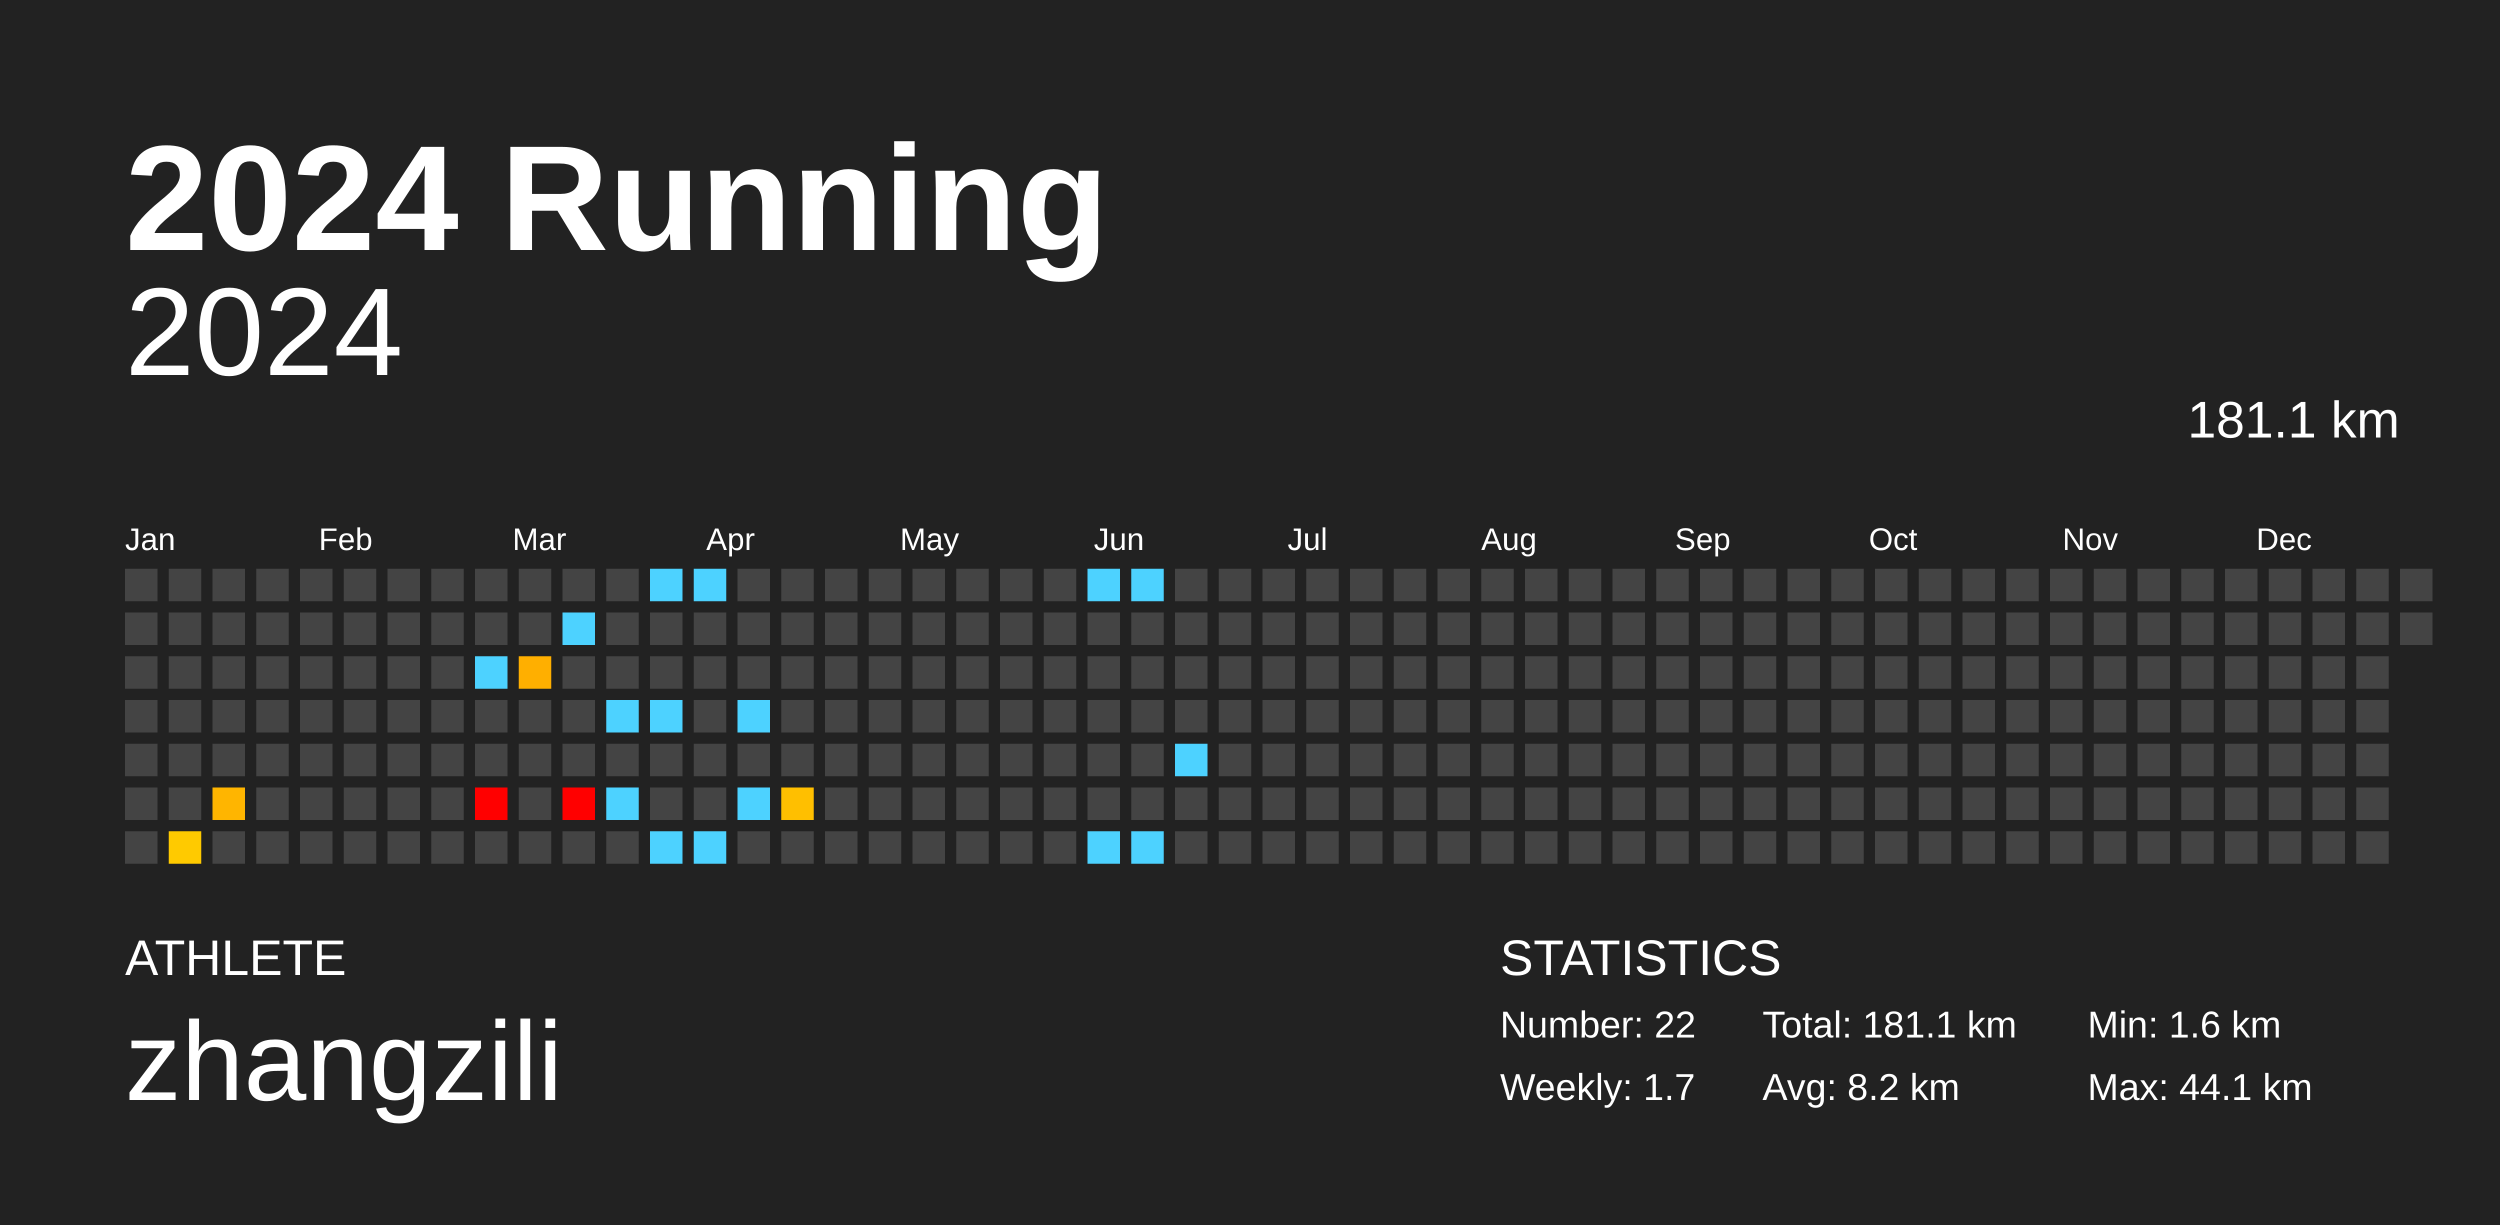
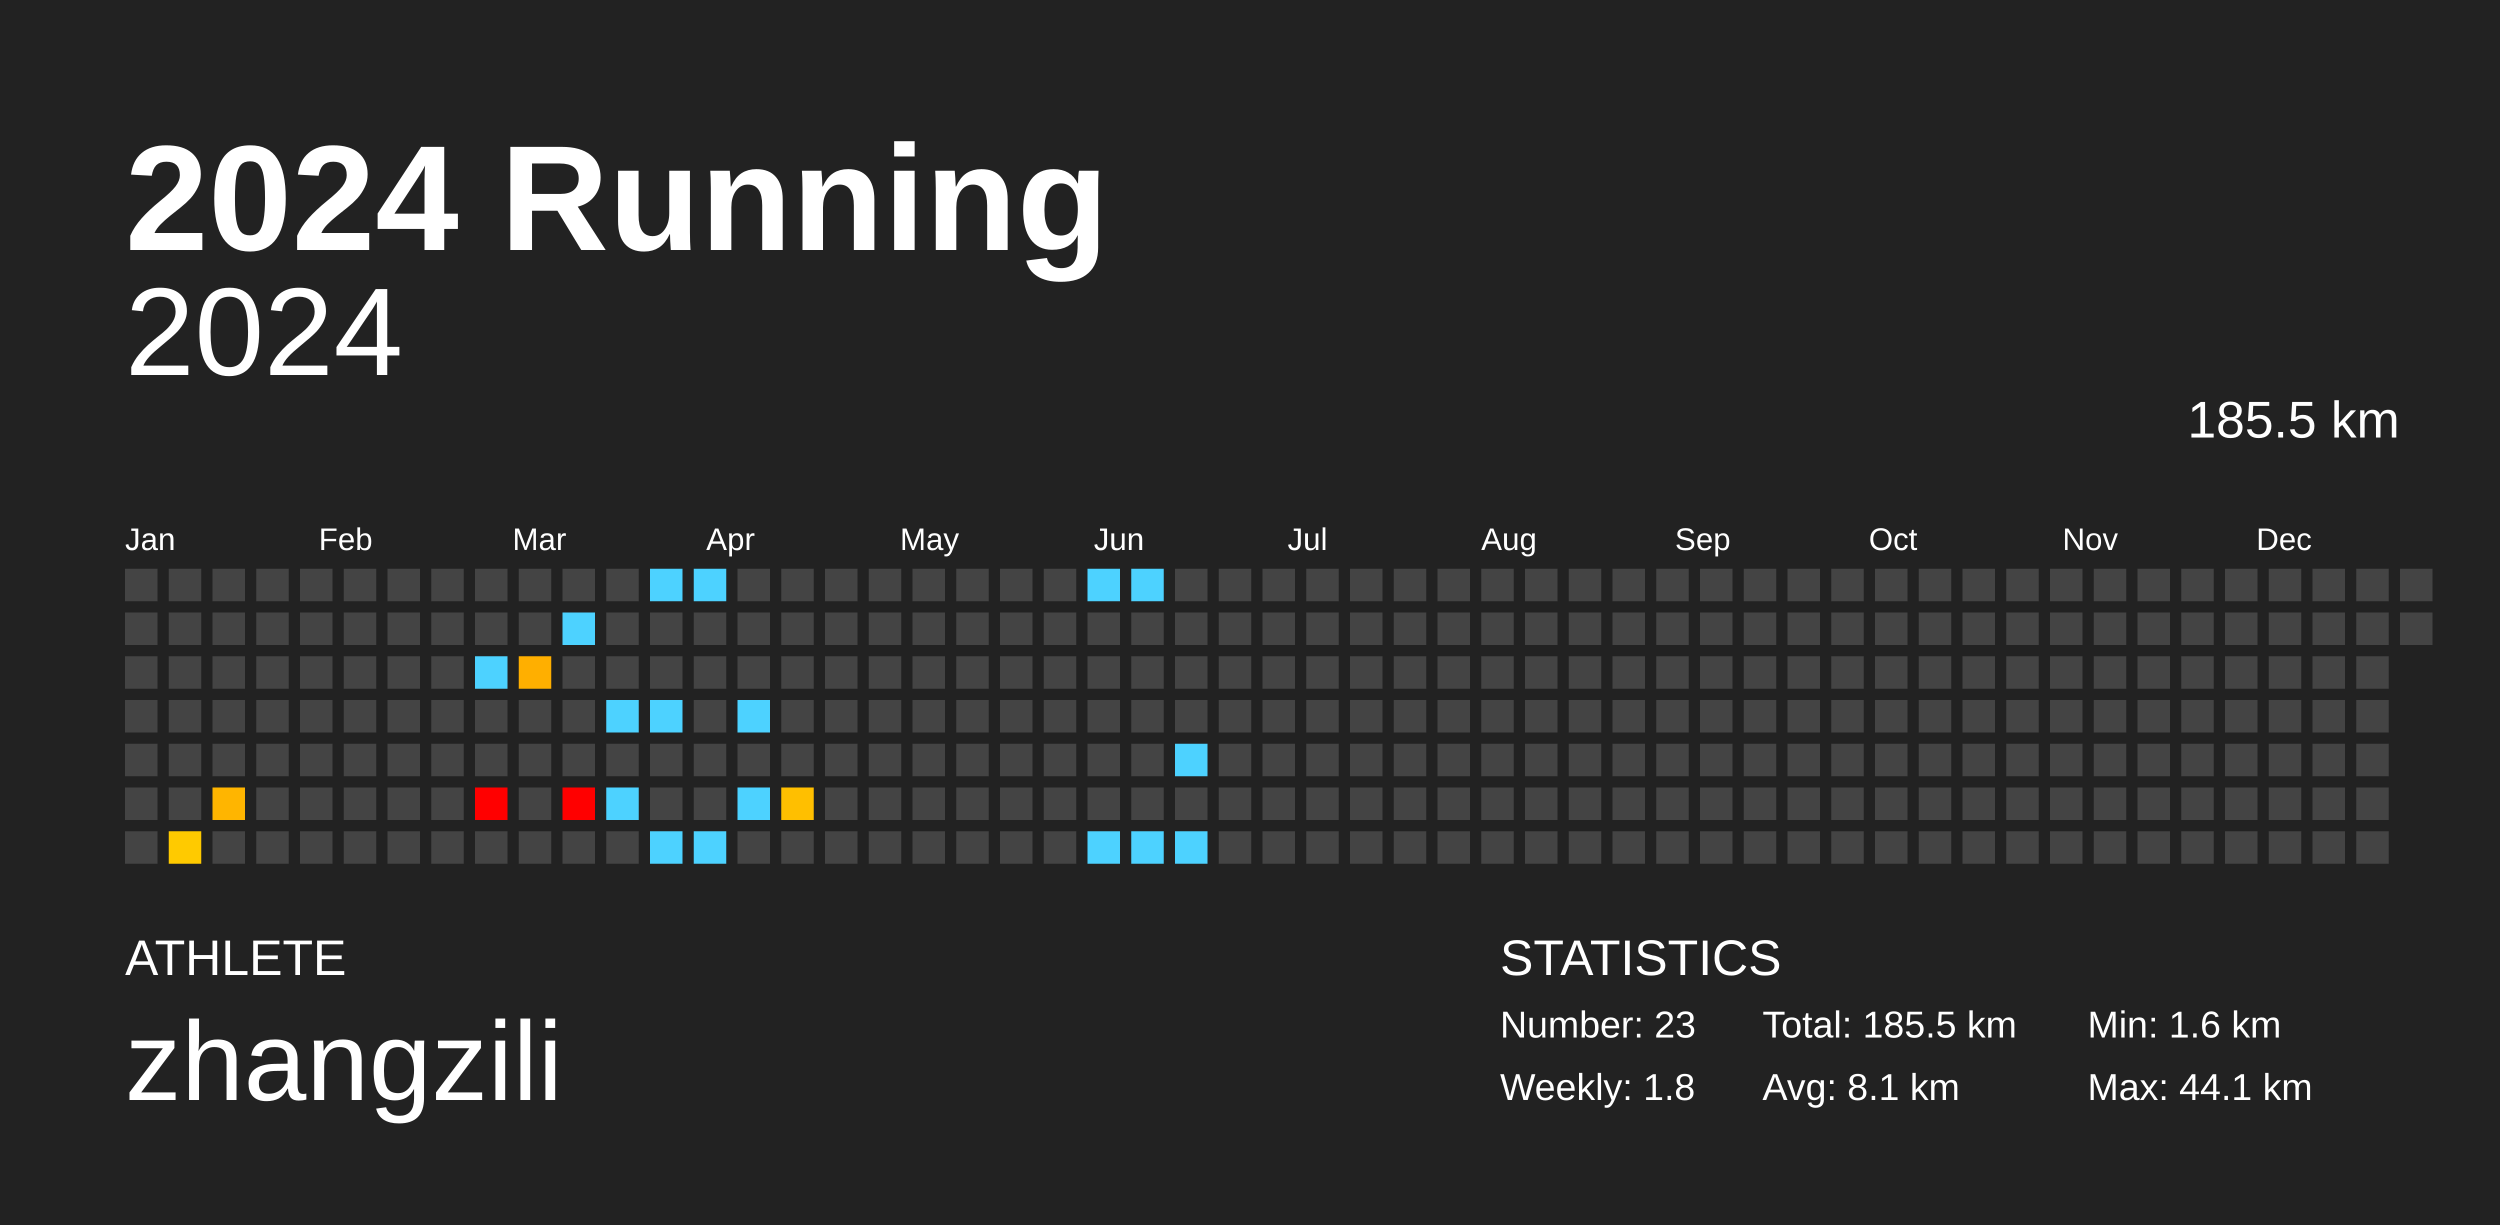
<svg xmlns="http://www.w3.org/2000/svg" baseProfile="full" height="98mm" version="1.1" viewBox="0,0,200,98" width="200mm">
  <defs />
  <rect fill="#222222" height="98" width="200" x="0" y="0" />
  <text fill="#FFFFFF" style="font-size:12px; font-family:Arial; font-weight:bold;" x="10" y="20">2024 Running</text>
  <text fill="#FFFFFF" style="font-size:4px; font-family:Arial" x="10" y="78">ATHLETE</text>
  <text fill="#FFFFFF" style="font-size:9px; font-family:Arial" x="10" y="88">zhangzili</text>
  <text fill="#FFFFFF" style="font-size:4px; font-family:Arial" x="120" y="78">STATISTICS</text>
-   <text fill="#FFFFFF" style="font-size:3px; font-family:Arial" x="120" y="83">Number: 22</text>
-   <text fill="#FFFFFF" style="font-size:3px; font-family:Arial" x="120" y="88">Weekly: 1.7</text>
-   <text fill="#FFFFFF" style="font-size:3px; font-family:Arial" x="141" y="83">Total: 181.1 km</text>
-   <text fill="#FFFFFF" style="font-size:3px; font-family:Arial" x="141" y="88">Avg: 8.2 km</text>
+   <text fill="#FFFFFF" style="font-size:3px; font-family:Arial" x="120" y="83">Number: 23</text>
+   <text fill="#FFFFFF" style="font-size:3px; font-family:Arial" x="120" y="88">Weekly: 1.8</text>
+   <text fill="#FFFFFF" style="font-size:3px; font-family:Arial" x="141" y="83">Total: 185.5 km</text>
+   <text fill="#FFFFFF" style="font-size:3px; font-family:Arial" x="141" y="88">Avg: 8.1 km</text>
  <text fill="#FFFFFF" style="font-size:3px; font-family:Arial" x="167" y="83">Min: 1.6 km</text>
  <text fill="#FFFFFF" style="font-size:3px; font-family:Arial" x="167" y="88">Max: 44.1 km</text>
  <text alignment-baseline="hanging" fill="#FFFFFF" style="font-size:10.0px; font-family:Arial;" x="10" y="30">2024</text>
-   <text alignment-baseline="hanging" fill="#FFFFFF" style="font-size:4.125px; font-family:Arial;" x="175" y="35">181.1 km</text>
+   <text alignment-baseline="hanging" fill="#FFFFFF" style="font-size:4.125px; font-family:Arial;" x="175" y="35">185.5 km</text>
  <text fill="#FFFFFF" style="font-size:2.5px; font-family:Arial" x="10.0" y="44">Jan</text>
  <text fill="#FFFFFF" style="font-size:2.5px; font-family:Arial" x="25.5" y="44">Feb</text>
  <text fill="#FFFFFF" style="font-size:2.5px; font-family:Arial" x="41.0" y="44">Mar</text>
  <text fill="#FFFFFF" style="font-size:2.5px; font-family:Arial" x="56.5" y="44">Apr</text>
  <text fill="#FFFFFF" style="font-size:2.5px; font-family:Arial" x="72.0" y="44">May</text>
  <text fill="#FFFFFF" style="font-size:2.5px; font-family:Arial" x="87.5" y="44">Jun</text>
  <text fill="#FFFFFF" style="font-size:2.5px; font-family:Arial" x="103.0" y="44">Jul</text>
  <text fill="#FFFFFF" style="font-size:2.5px; font-family:Arial" x="118.5" y="44">Aug</text>
  <text fill="#FFFFFF" style="font-size:2.5px; font-family:Arial" x="134.0" y="44">Sep</text>
  <text fill="#FFFFFF" style="font-size:2.5px; font-family:Arial" x="149.5" y="44">Oct</text>
  <text fill="#FFFFFF" style="font-size:2.5px; font-family:Arial" x="165.0" y="44">Nov</text>
  <text fill="#FFFFFF" style="font-size:2.5px; font-family:Arial" x="180.5" y="44">Dec</text>
  <rect fill="#444444" height="2.6" width="2.6" x="10.0" y="45.5" />
  <rect fill="#444444" height="2.6" width="2.6" x="10.0" y="49.0" />
  <rect fill="#444444" height="2.6" width="2.6" x="10.0" y="52.5" />
  <rect fill="#444444" height="2.6" width="2.6" x="10.0" y="56.0" />
  <rect fill="#444444" height="2.6" width="2.6" x="10.0" y="59.5" />
  <rect fill="#444444" height="2.6" width="2.6" x="10.0" y="63.0" />
  <rect fill="#444444" height="2.6" width="2.6" x="10.0" y="66.5" />
  <rect fill="#444444" height="2.6" width="2.6" x="13.5" y="45.5" />
  <rect fill="#444444" height="2.6" width="2.6" x="13.5" y="49.0" />
  <rect fill="#444444" height="2.6" width="2.6" x="13.5" y="52.5" />
  <rect fill="#444444" height="2.6" width="2.6" x="13.5" y="56.0" />
  <rect fill="#444444" height="2.6" width="2.6" x="13.5" y="59.5" />
  <rect fill="#444444" height="2.6" width="2.6" x="13.5" y="63.0" />
  <rect fill="#ffca00" height="2.6" width="2.6" x="13.5" y="66.5" />
  <rect fill="#444444" height="2.6" width="2.6" x="17.0" y="45.5" />
  <rect fill="#444444" height="2.6" width="2.6" x="17.0" y="49.0" />
  <rect fill="#444444" height="2.6" width="2.6" x="17.0" y="52.5" />
  <rect fill="#444444" height="2.6" width="2.6" x="17.0" y="56.0" />
  <rect fill="#444444" height="2.6" width="2.6" x="17.0" y="59.5" />
  <rect fill="#ffb500" height="2.6" width="2.6" x="17.0" y="63.0" />
  <rect fill="#444444" height="2.6" width="2.6" x="17.0" y="66.5" />
  <rect fill="#444444" height="2.6" width="2.6" x="20.5" y="45.5" />
  <rect fill="#444444" height="2.6" width="2.6" x="20.5" y="49.0" />
  <rect fill="#444444" height="2.6" width="2.6" x="20.5" y="52.5" />
  <rect fill="#444444" height="2.6" width="2.6" x="20.5" y="56.0" />
  <rect fill="#444444" height="2.6" width="2.6" x="20.5" y="59.5" />
  <rect fill="#444444" height="2.6" width="2.6" x="20.5" y="63.0" />
  <rect fill="#444444" height="2.6" width="2.6" x="20.5" y="66.5" />
  <rect fill="#444444" height="2.6" width="2.6" x="24.0" y="45.5" />
  <rect fill="#444444" height="2.6" width="2.6" x="24.0" y="49.0" />
  <rect fill="#444444" height="2.6" width="2.6" x="24.0" y="52.5" />
  <rect fill="#444444" height="2.6" width="2.6" x="24.0" y="56.0" />
  <rect fill="#444444" height="2.6" width="2.6" x="24.0" y="59.5" />
  <rect fill="#444444" height="2.6" width="2.6" x="24.0" y="63.0" />
  <rect fill="#444444" height="2.6" width="2.6" x="24.0" y="66.5" />
  <rect fill="#444444" height="2.6" width="2.6" x="27.5" y="45.5" />
  <rect fill="#444444" height="2.6" width="2.6" x="27.5" y="49.0" />
  <rect fill="#444444" height="2.6" width="2.6" x="27.5" y="52.5" />
  <rect fill="#444444" height="2.6" width="2.6" x="27.5" y="56.0" />
  <rect fill="#444444" height="2.6" width="2.6" x="27.5" y="59.5" />
  <rect fill="#444444" height="2.6" width="2.6" x="27.5" y="63.0" />
  <rect fill="#444444" height="2.6" width="2.6" x="27.5" y="66.5" />
  <rect fill="#444444" height="2.6" width="2.6" x="31.0" y="45.5" />
  <rect fill="#444444" height="2.6" width="2.6" x="31.0" y="49.0" />
  <rect fill="#444444" height="2.6" width="2.6" x="31.0" y="52.5" />
  <rect fill="#444444" height="2.6" width="2.6" x="31.0" y="56.0" />
  <rect fill="#444444" height="2.6" width="2.6" x="31.0" y="59.5" />
  <rect fill="#444444" height="2.6" width="2.6" x="31.0" y="63.0" />
  <rect fill="#444444" height="2.6" width="2.6" x="31.0" y="66.5" />
  <rect fill="#444444" height="2.6" width="2.6" x="34.5" y="45.5" />
  <rect fill="#444444" height="2.6" width="2.6" x="34.5" y="49.0" />
  <rect fill="#444444" height="2.6" width="2.6" x="34.5" y="52.5" />
  <rect fill="#444444" height="2.6" width="2.6" x="34.5" y="56.0" />
  <rect fill="#444444" height="2.6" width="2.6" x="34.5" y="59.5" />
  <rect fill="#444444" height="2.6" width="2.6" x="34.5" y="63.0" />
  <rect fill="#444444" height="2.6" width="2.6" x="34.5" y="66.5" />
  <rect fill="#444444" height="2.6" width="2.6" x="38.0" y="45.5" />
  <rect fill="#444444" height="2.6" width="2.6" x="38.0" y="49.0" />
  <rect fill="#4dd2ff" height="2.6" width="2.6" x="38.0" y="52.5" />
  <rect fill="#444444" height="2.6" width="2.6" x="38.0" y="56.0" />
  <rect fill="#444444" height="2.6" width="2.6" x="38.0" y="59.5" />
  <rect fill="red" height="2.6" width="2.6" x="38.0" y="63.0" />
  <rect fill="#444444" height="2.6" width="2.6" x="38.0" y="66.5" />
  <rect fill="#444444" height="2.6" width="2.6" x="41.5" y="45.5" />
  <rect fill="#444444" height="2.6" width="2.6" x="41.5" y="49.0" />
  <rect fill="#ffaf00" height="2.6" width="2.6" x="41.5" y="52.5" />
  <rect fill="#444444" height="2.6" width="2.6" x="41.5" y="56.0" />
  <rect fill="#444444" height="2.6" width="2.6" x="41.5" y="59.5" />
  <rect fill="#444444" height="2.6" width="2.6" x="41.5" y="63.0" />
  <rect fill="#444444" height="2.6" width="2.6" x="41.5" y="66.5" />
  <rect fill="#444444" height="2.6" width="2.6" x="45.0" y="45.5" />
  <rect fill="#4dd2ff" height="2.6" width="2.6" x="45.0" y="49.0" />
  <rect fill="#444444" height="2.6" width="2.6" x="45.0" y="52.5" />
  <rect fill="#444444" height="2.6" width="2.6" x="45.0" y="56.0" />
  <rect fill="#444444" height="2.6" width="2.6" x="45.0" y="59.5" />
  <rect fill="red" height="2.6" width="2.6" x="45.0" y="63.0" />
  <rect fill="#444444" height="2.6" width="2.6" x="45.0" y="66.5" />
  <rect fill="#444444" height="2.6" width="2.6" x="48.5" y="45.5" />
  <rect fill="#444444" height="2.6" width="2.6" x="48.5" y="49.0" />
  <rect fill="#444444" height="2.6" width="2.6" x="48.5" y="52.5" />
  <rect fill="#4dd2ff" height="2.6" width="2.6" x="48.5" y="56.0" />
  <rect fill="#444444" height="2.6" width="2.6" x="48.5" y="59.5" />
  <rect fill="#4dd2ff" height="2.6" width="2.6" x="48.5" y="63.0" />
  <rect fill="#444444" height="2.6" width="2.6" x="48.5" y="66.5" />
  <rect fill="#4dd2ff" height="2.6" width="2.6" x="52.0" y="45.5" />
  <rect fill="#444444" height="2.6" width="2.6" x="52.0" y="49.0" />
  <rect fill="#444444" height="2.6" width="2.6" x="52.0" y="52.5" />
  <rect fill="#4dd2ff" height="2.6" width="2.6" x="52.0" y="56.0" />
  <rect fill="#444444" height="2.6" width="2.6" x="52.0" y="59.5" />
  <rect fill="#444444" height="2.6" width="2.6" x="52.0" y="63.0" />
  <rect fill="#4dd2ff" height="2.6" width="2.6" x="52.0" y="66.5" />
  <rect fill="#4dd2ff" height="2.6" width="2.6" x="55.5" y="45.5" />
  <rect fill="#444444" height="2.6" width="2.6" x="55.5" y="49.0" />
  <rect fill="#444444" height="2.6" width="2.6" x="55.5" y="52.5" />
  <rect fill="#444444" height="2.6" width="2.6" x="55.5" y="56.0" />
  <rect fill="#444444" height="2.6" width="2.6" x="55.5" y="59.5" />
  <rect fill="#444444" height="2.6" width="2.6" x="55.5" y="63.0" />
  <rect fill="#4dd2ff" height="2.6" width="2.6" x="55.5" y="66.5" />
  <rect fill="#444444" height="2.6" width="2.6" x="59.0" y="45.5" />
  <rect fill="#444444" height="2.6" width="2.6" x="59.0" y="49.0" />
  <rect fill="#444444" height="2.6" width="2.6" x="59.0" y="52.5" />
  <rect fill="#4dd2ff" height="2.6" width="2.6" x="59.0" y="56.0" />
  <rect fill="#444444" height="2.6" width="2.6" x="59.0" y="59.5" />
  <rect fill="#4dd2ff" height="2.6" width="2.6" x="59.0" y="63.0" />
  <rect fill="#444444" height="2.6" width="2.6" x="59.0" y="66.5" />
  <rect fill="#444444" height="2.6" width="2.6" x="62.5" y="45.5" />
  <rect fill="#444444" height="2.6" width="2.6" x="62.5" y="49.0" />
  <rect fill="#444444" height="2.6" width="2.6" x="62.5" y="52.5" />
  <rect fill="#444444" height="2.6" width="2.6" x="62.5" y="56.0" />
  <rect fill="#444444" height="2.6" width="2.6" x="62.5" y="59.5" />
  <rect fill="#ffbf00" height="2.6" width="2.6" x="62.5" y="63.0" />
  <rect fill="#444444" height="2.6" width="2.6" x="62.5" y="66.5" />
  <rect fill="#444444" height="2.6" width="2.6" x="66.0" y="45.5" />
  <rect fill="#444444" height="2.6" width="2.6" x="66.0" y="49.0" />
  <rect fill="#444444" height="2.6" width="2.6" x="66.0" y="52.5" />
  <rect fill="#444444" height="2.6" width="2.6" x="66.0" y="56.0" />
  <rect fill="#444444" height="2.6" width="2.6" x="66.0" y="59.5" />
  <rect fill="#444444" height="2.6" width="2.6" x="66.0" y="63.0" />
  <rect fill="#444444" height="2.6" width="2.6" x="66.0" y="66.5" />
  <rect fill="#444444" height="2.6" width="2.6" x="69.5" y="45.5" />
  <rect fill="#444444" height="2.6" width="2.6" x="69.5" y="49.0" />
  <rect fill="#444444" height="2.6" width="2.6" x="69.5" y="52.5" />
  <rect fill="#444444" height="2.6" width="2.6" x="69.5" y="56.0" />
  <rect fill="#444444" height="2.6" width="2.6" x="69.5" y="59.5" />
  <rect fill="#444444" height="2.6" width="2.6" x="69.5" y="63.0" />
  <rect fill="#444444" height="2.6" width="2.6" x="69.5" y="66.5" />
  <rect fill="#444444" height="2.6" width="2.6" x="73.0" y="45.5" />
  <rect fill="#444444" height="2.6" width="2.6" x="73.0" y="49.0" />
  <rect fill="#444444" height="2.6" width="2.6" x="73.0" y="52.5" />
  <rect fill="#444444" height="2.6" width="2.6" x="73.0" y="56.0" />
  <rect fill="#444444" height="2.6" width="2.6" x="73.0" y="59.5" />
  <rect fill="#444444" height="2.6" width="2.6" x="73.0" y="63.0" />
  <rect fill="#444444" height="2.6" width="2.6" x="73.0" y="66.5" />
  <rect fill="#444444" height="2.6" width="2.6" x="76.5" y="45.5" />
  <rect fill="#444444" height="2.6" width="2.6" x="76.5" y="49.0" />
  <rect fill="#444444" height="2.6" width="2.6" x="76.5" y="52.5" />
  <rect fill="#444444" height="2.6" width="2.6" x="76.5" y="56.0" />
  <rect fill="#444444" height="2.6" width="2.6" x="76.5" y="59.5" />
  <rect fill="#444444" height="2.6" width="2.6" x="76.5" y="63.0" />
  <rect fill="#444444" height="2.6" width="2.6" x="76.5" y="66.5" />
  <rect fill="#444444" height="2.6" width="2.6" x="80.0" y="45.5" />
  <rect fill="#444444" height="2.6" width="2.6" x="80.0" y="49.0" />
  <rect fill="#444444" height="2.6" width="2.6" x="80.0" y="52.5" />
  <rect fill="#444444" height="2.6" width="2.6" x="80.0" y="56.0" />
  <rect fill="#444444" height="2.6" width="2.6" x="80.0" y="59.5" />
  <rect fill="#444444" height="2.6" width="2.6" x="80.0" y="63.0" />
  <rect fill="#444444" height="2.6" width="2.6" x="80.0" y="66.5" />
  <rect fill="#444444" height="2.6" width="2.6" x="83.5" y="45.5" />
  <rect fill="#444444" height="2.6" width="2.6" x="83.5" y="49.0" />
  <rect fill="#444444" height="2.6" width="2.6" x="83.5" y="52.5" />
  <rect fill="#444444" height="2.6" width="2.6" x="83.5" y="56.0" />
  <rect fill="#444444" height="2.6" width="2.6" x="83.5" y="59.5" />
  <rect fill="#444444" height="2.6" width="2.6" x="83.5" y="63.0" />
  <rect fill="#444444" height="2.6" width="2.6" x="83.5" y="66.5" />
  <rect fill="#4dd2ff" height="2.6" width="2.6" x="87.0" y="45.5" />
  <rect fill="#444444" height="2.6" width="2.6" x="87.0" y="49.0" />
  <rect fill="#444444" height="2.6" width="2.6" x="87.0" y="52.5" />
  <rect fill="#444444" height="2.6" width="2.6" x="87.0" y="56.0" />
  <rect fill="#444444" height="2.6" width="2.6" x="87.0" y="59.5" />
  <rect fill="#444444" height="2.6" width="2.6" x="87.0" y="63.0" />
  <rect fill="#4dd2ff" height="2.6" width="2.6" x="87.0" y="66.5" />
  <rect fill="#4dd2ff" height="2.6" width="2.6" x="90.5" y="45.5" />
  <rect fill="#444444" height="2.6" width="2.6" x="90.5" y="49.0" />
  <rect fill="#444444" height="2.6" width="2.6" x="90.5" y="52.5" />
  <rect fill="#444444" height="2.6" width="2.6" x="90.5" y="56.0" />
  <rect fill="#444444" height="2.6" width="2.6" x="90.5" y="59.5" />
  <rect fill="#444444" height="2.6" width="2.6" x="90.5" y="63.0" />
  <rect fill="#4dd2ff" height="2.6" width="2.6" x="90.5" y="66.5" />
  <rect fill="#444444" height="2.6" width="2.6" x="94.0" y="45.5" />
  <rect fill="#444444" height="2.6" width="2.6" x="94.0" y="49.0" />
  <rect fill="#444444" height="2.6" width="2.6" x="94.0" y="52.5" />
  <rect fill="#444444" height="2.6" width="2.6" x="94.0" y="56.0" />
  <rect fill="#4dd2ff" height="2.6" width="2.6" x="94.0" y="59.5" />
  <rect fill="#444444" height="2.6" width="2.6" x="94.0" y="63.0" />
-   <rect fill="#444444" height="2.6" width="2.6" x="94.0" y="66.5" />
+   <rect fill="#4dd2ff" height="2.6" width="2.6" x="94.0" y="66.5" />
  <rect fill="#444444" height="2.6" width="2.6" x="97.5" y="45.5" />
  <rect fill="#444444" height="2.6" width="2.6" x="97.5" y="49.0" />
  <rect fill="#444444" height="2.6" width="2.6" x="97.5" y="52.5" />
  <rect fill="#444444" height="2.6" width="2.6" x="97.5" y="56.0" />
  <rect fill="#444444" height="2.6" width="2.6" x="97.5" y="59.5" />
  <rect fill="#444444" height="2.6" width="2.6" x="97.5" y="63.0" />
  <rect fill="#444444" height="2.6" width="2.6" x="97.5" y="66.5" />
  <rect fill="#444444" height="2.6" width="2.6" x="101.0" y="45.5" />
  <rect fill="#444444" height="2.6" width="2.6" x="101.0" y="49.0" />
  <rect fill="#444444" height="2.6" width="2.6" x="101.0" y="52.5" />
  <rect fill="#444444" height="2.6" width="2.6" x="101.0" y="56.0" />
  <rect fill="#444444" height="2.6" width="2.6" x="101.0" y="59.5" />
  <rect fill="#444444" height="2.6" width="2.6" x="101.0" y="63.0" />
  <rect fill="#444444" height="2.6" width="2.6" x="101.0" y="66.5" />
  <rect fill="#444444" height="2.6" width="2.6" x="104.5" y="45.5" />
  <rect fill="#444444" height="2.6" width="2.6" x="104.5" y="49.0" />
  <rect fill="#444444" height="2.6" width="2.6" x="104.5" y="52.5" />
  <rect fill="#444444" height="2.6" width="2.6" x="104.5" y="56.0" />
  <rect fill="#444444" height="2.6" width="2.6" x="104.5" y="59.5" />
  <rect fill="#444444" height="2.6" width="2.6" x="104.5" y="63.0" />
  <rect fill="#444444" height="2.6" width="2.6" x="104.5" y="66.5" />
  <rect fill="#444444" height="2.6" width="2.6" x="108.0" y="45.5" />
  <rect fill="#444444" height="2.6" width="2.6" x="108.0" y="49.0" />
  <rect fill="#444444" height="2.6" width="2.6" x="108.0" y="52.5" />
  <rect fill="#444444" height="2.6" width="2.6" x="108.0" y="56.0" />
  <rect fill="#444444" height="2.6" width="2.6" x="108.0" y="59.5" />
  <rect fill="#444444" height="2.6" width="2.6" x="108.0" y="63.0" />
  <rect fill="#444444" height="2.6" width="2.6" x="108.0" y="66.5" />
  <rect fill="#444444" height="2.6" width="2.6" x="111.5" y="45.5" />
  <rect fill="#444444" height="2.6" width="2.6" x="111.5" y="49.0" />
  <rect fill="#444444" height="2.6" width="2.6" x="111.5" y="52.5" />
  <rect fill="#444444" height="2.6" width="2.6" x="111.5" y="56.0" />
  <rect fill="#444444" height="2.6" width="2.6" x="111.5" y="59.5" />
  <rect fill="#444444" height="2.6" width="2.6" x="111.5" y="63.0" />
  <rect fill="#444444" height="2.6" width="2.6" x="111.5" y="66.5" />
  <rect fill="#444444" height="2.6" width="2.6" x="115.0" y="45.5" />
  <rect fill="#444444" height="2.6" width="2.6" x="115.0" y="49.0" />
  <rect fill="#444444" height="2.6" width="2.6" x="115.0" y="52.5" />
  <rect fill="#444444" height="2.6" width="2.6" x="115.0" y="56.0" />
  <rect fill="#444444" height="2.6" width="2.6" x="115.0" y="59.5" />
  <rect fill="#444444" height="2.6" width="2.6" x="115.0" y="63.0" />
  <rect fill="#444444" height="2.6" width="2.6" x="115.0" y="66.5" />
  <rect fill="#444444" height="2.6" width="2.6" x="118.5" y="45.5" />
  <rect fill="#444444" height="2.6" width="2.6" x="118.5" y="49.0" />
  <rect fill="#444444" height="2.6" width="2.6" x="118.5" y="52.5" />
  <rect fill="#444444" height="2.6" width="2.6" x="118.5" y="56.0" />
  <rect fill="#444444" height="2.6" width="2.6" x="118.5" y="59.5" />
  <rect fill="#444444" height="2.6" width="2.6" x="118.5" y="63.0" />
  <rect fill="#444444" height="2.6" width="2.6" x="118.5" y="66.5" />
  <rect fill="#444444" height="2.6" width="2.6" x="122.0" y="45.5" />
  <rect fill="#444444" height="2.6" width="2.6" x="122.0" y="49.0" />
  <rect fill="#444444" height="2.6" width="2.6" x="122.0" y="52.5" />
  <rect fill="#444444" height="2.6" width="2.6" x="122.0" y="56.0" />
  <rect fill="#444444" height="2.6" width="2.6" x="122.0" y="59.5" />
  <rect fill="#444444" height="2.6" width="2.6" x="122.0" y="63.0" />
  <rect fill="#444444" height="2.6" width="2.6" x="122.0" y="66.5" />
  <rect fill="#444444" height="2.6" width="2.6" x="125.5" y="45.5" />
  <rect fill="#444444" height="2.6" width="2.6" x="125.5" y="49.0" />
  <rect fill="#444444" height="2.6" width="2.6" x="125.5" y="52.5" />
  <rect fill="#444444" height="2.6" width="2.6" x="125.5" y="56.0" />
  <rect fill="#444444" height="2.6" width="2.6" x="125.5" y="59.5" />
  <rect fill="#444444" height="2.6" width="2.6" x="125.5" y="63.0" />
  <rect fill="#444444" height="2.6" width="2.6" x="125.5" y="66.5" />
  <rect fill="#444444" height="2.6" width="2.6" x="129.0" y="45.5" />
  <rect fill="#444444" height="2.6" width="2.6" x="129.0" y="49.0" />
  <rect fill="#444444" height="2.6" width="2.6" x="129.0" y="52.5" />
  <rect fill="#444444" height="2.6" width="2.6" x="129.0" y="56.0" />
  <rect fill="#444444" height="2.6" width="2.6" x="129.0" y="59.5" />
  <rect fill="#444444" height="2.6" width="2.6" x="129.0" y="63.0" />
  <rect fill="#444444" height="2.6" width="2.6" x="129.0" y="66.5" />
  <rect fill="#444444" height="2.6" width="2.6" x="132.5" y="45.5" />
  <rect fill="#444444" height="2.6" width="2.6" x="132.5" y="49.0" />
  <rect fill="#444444" height="2.6" width="2.6" x="132.5" y="52.5" />
  <rect fill="#444444" height="2.6" width="2.6" x="132.5" y="56.0" />
  <rect fill="#444444" height="2.6" width="2.6" x="132.5" y="59.5" />
  <rect fill="#444444" height="2.6" width="2.6" x="132.5" y="63.0" />
  <rect fill="#444444" height="2.6" width="2.6" x="132.5" y="66.5" />
  <rect fill="#444444" height="2.6" width="2.6" x="136.0" y="45.5" />
  <rect fill="#444444" height="2.6" width="2.6" x="136.0" y="49.0" />
  <rect fill="#444444" height="2.6" width="2.6" x="136.0" y="52.5" />
  <rect fill="#444444" height="2.6" width="2.6" x="136.0" y="56.0" />
  <rect fill="#444444" height="2.6" width="2.6" x="136.0" y="59.5" />
  <rect fill="#444444" height="2.6" width="2.6" x="136.0" y="63.0" />
  <rect fill="#444444" height="2.6" width="2.6" x="136.0" y="66.5" />
  <rect fill="#444444" height="2.6" width="2.6" x="139.5" y="45.5" />
  <rect fill="#444444" height="2.6" width="2.6" x="139.5" y="49.0" />
  <rect fill="#444444" height="2.6" width="2.6" x="139.5" y="52.5" />
  <rect fill="#444444" height="2.6" width="2.6" x="139.5" y="56.0" />
  <rect fill="#444444" height="2.6" width="2.6" x="139.5" y="59.5" />
  <rect fill="#444444" height="2.6" width="2.6" x="139.5" y="63.0" />
  <rect fill="#444444" height="2.6" width="2.6" x="139.5" y="66.5" />
  <rect fill="#444444" height="2.6" width="2.6" x="143.0" y="45.5" />
  <rect fill="#444444" height="2.6" width="2.6" x="143.0" y="49.0" />
  <rect fill="#444444" height="2.6" width="2.6" x="143.0" y="52.5" />
  <rect fill="#444444" height="2.6" width="2.6" x="143.0" y="56.0" />
  <rect fill="#444444" height="2.6" width="2.6" x="143.0" y="59.5" />
  <rect fill="#444444" height="2.6" width="2.6" x="143.0" y="63.0" />
  <rect fill="#444444" height="2.6" width="2.6" x="143.0" y="66.5" />
  <rect fill="#444444" height="2.6" width="2.6" x="146.5" y="45.5" />
  <rect fill="#444444" height="2.6" width="2.6" x="146.5" y="49.0" />
  <rect fill="#444444" height="2.6" width="2.6" x="146.5" y="52.5" />
  <rect fill="#444444" height="2.6" width="2.6" x="146.5" y="56.0" />
  <rect fill="#444444" height="2.6" width="2.6" x="146.5" y="59.5" />
  <rect fill="#444444" height="2.6" width="2.6" x="146.5" y="63.0" />
  <rect fill="#444444" height="2.6" width="2.6" x="146.5" y="66.5" />
  <rect fill="#444444" height="2.6" width="2.6" x="150.0" y="45.5" />
  <rect fill="#444444" height="2.6" width="2.6" x="150.0" y="49.0" />
  <rect fill="#444444" height="2.6" width="2.6" x="150.0" y="52.5" />
  <rect fill="#444444" height="2.6" width="2.6" x="150.0" y="56.0" />
  <rect fill="#444444" height="2.6" width="2.6" x="150.0" y="59.5" />
  <rect fill="#444444" height="2.6" width="2.6" x="150.0" y="63.0" />
  <rect fill="#444444" height="2.6" width="2.6" x="150.0" y="66.5" />
  <rect fill="#444444" height="2.6" width="2.6" x="153.5" y="45.5" />
  <rect fill="#444444" height="2.6" width="2.6" x="153.5" y="49.0" />
  <rect fill="#444444" height="2.6" width="2.6" x="153.5" y="52.5" />
  <rect fill="#444444" height="2.6" width="2.6" x="153.5" y="56.0" />
  <rect fill="#444444" height="2.6" width="2.6" x="153.5" y="59.5" />
  <rect fill="#444444" height="2.6" width="2.6" x="153.5" y="63.0" />
  <rect fill="#444444" height="2.6" width="2.6" x="153.5" y="66.5" />
  <rect fill="#444444" height="2.6" width="2.6" x="157.0" y="45.5" />
  <rect fill="#444444" height="2.6" width="2.6" x="157.0" y="49.0" />
  <rect fill="#444444" height="2.6" width="2.6" x="157.0" y="52.5" />
  <rect fill="#444444" height="2.6" width="2.6" x="157.0" y="56.0" />
  <rect fill="#444444" height="2.6" width="2.6" x="157.0" y="59.5" />
  <rect fill="#444444" height="2.6" width="2.6" x="157.0" y="63.0" />
  <rect fill="#444444" height="2.6" width="2.6" x="157.0" y="66.5" />
  <rect fill="#444444" height="2.6" width="2.6" x="160.5" y="45.5" />
  <rect fill="#444444" height="2.6" width="2.6" x="160.5" y="49.0" />
  <rect fill="#444444" height="2.6" width="2.6" x="160.5" y="52.5" />
  <rect fill="#444444" height="2.6" width="2.6" x="160.5" y="56.0" />
  <rect fill="#444444" height="2.6" width="2.6" x="160.5" y="59.5" />
  <rect fill="#444444" height="2.6" width="2.6" x="160.5" y="63.0" />
  <rect fill="#444444" height="2.6" width="2.6" x="160.5" y="66.5" />
  <rect fill="#444444" height="2.6" width="2.6" x="164.0" y="45.5" />
  <rect fill="#444444" height="2.6" width="2.6" x="164.0" y="49.0" />
  <rect fill="#444444" height="2.6" width="2.6" x="164.0" y="52.5" />
  <rect fill="#444444" height="2.6" width="2.6" x="164.0" y="56.0" />
  <rect fill="#444444" height="2.6" width="2.6" x="164.0" y="59.5" />
  <rect fill="#444444" height="2.6" width="2.6" x="164.0" y="63.0" />
  <rect fill="#444444" height="2.6" width="2.6" x="164.0" y="66.5" />
  <rect fill="#444444" height="2.6" width="2.6" x="167.5" y="45.5" />
  <rect fill="#444444" height="2.6" width="2.6" x="167.5" y="49.0" />
  <rect fill="#444444" height="2.6" width="2.6" x="167.5" y="52.5" />
  <rect fill="#444444" height="2.6" width="2.6" x="167.5" y="56.0" />
  <rect fill="#444444" height="2.6" width="2.6" x="167.5" y="59.5" />
  <rect fill="#444444" height="2.6" width="2.6" x="167.5" y="63.0" />
  <rect fill="#444444" height="2.6" width="2.6" x="167.5" y="66.5" />
  <rect fill="#444444" height="2.6" width="2.6" x="171.0" y="45.5" />
  <rect fill="#444444" height="2.6" width="2.6" x="171.0" y="49.0" />
  <rect fill="#444444" height="2.6" width="2.6" x="171.0" y="52.5" />
  <rect fill="#444444" height="2.6" width="2.6" x="171.0" y="56.0" />
  <rect fill="#444444" height="2.6" width="2.6" x="171.0" y="59.5" />
  <rect fill="#444444" height="2.6" width="2.6" x="171.0" y="63.0" />
  <rect fill="#444444" height="2.6" width="2.6" x="171.0" y="66.5" />
  <rect fill="#444444" height="2.6" width="2.6" x="174.5" y="45.5" />
  <rect fill="#444444" height="2.6" width="2.6" x="174.5" y="49.0" />
  <rect fill="#444444" height="2.6" width="2.6" x="174.5" y="52.5" />
  <rect fill="#444444" height="2.6" width="2.6" x="174.5" y="56.0" />
  <rect fill="#444444" height="2.6" width="2.6" x="174.5" y="59.5" />
  <rect fill="#444444" height="2.6" width="2.6" x="174.5" y="63.0" />
  <rect fill="#444444" height="2.6" width="2.6" x="174.5" y="66.5" />
  <rect fill="#444444" height="2.6" width="2.6" x="178.0" y="45.5" />
  <rect fill="#444444" height="2.6" width="2.6" x="178.0" y="49.0" />
  <rect fill="#444444" height="2.6" width="2.6" x="178.0" y="52.5" />
  <rect fill="#444444" height="2.6" width="2.6" x="178.0" y="56.0" />
  <rect fill="#444444" height="2.6" width="2.6" x="178.0" y="59.5" />
  <rect fill="#444444" height="2.6" width="2.6" x="178.0" y="63.0" />
  <rect fill="#444444" height="2.6" width="2.6" x="178.0" y="66.5" />
  <rect fill="#444444" height="2.6" width="2.6" x="181.5" y="45.5" />
  <rect fill="#444444" height="2.6" width="2.6" x="181.5" y="49.0" />
  <rect fill="#444444" height="2.6" width="2.6" x="181.5" y="52.5" />
  <rect fill="#444444" height="2.6" width="2.6" x="181.5" y="56.0" />
  <rect fill="#444444" height="2.6" width="2.6" x="181.5" y="59.5" />
  <rect fill="#444444" height="2.6" width="2.6" x="181.5" y="63.0" />
  <rect fill="#444444" height="2.6" width="2.6" x="181.5" y="66.5" />
  <rect fill="#444444" height="2.6" width="2.6" x="185.0" y="45.5" />
  <rect fill="#444444" height="2.6" width="2.6" x="185.0" y="49.0" />
  <rect fill="#444444" height="2.6" width="2.6" x="185.0" y="52.5" />
  <rect fill="#444444" height="2.6" width="2.6" x="185.0" y="56.0" />
  <rect fill="#444444" height="2.6" width="2.6" x="185.0" y="59.5" />
  <rect fill="#444444" height="2.6" width="2.6" x="185.0" y="63.0" />
  <rect fill="#444444" height="2.6" width="2.6" x="185.0" y="66.5" />
  <rect fill="#444444" height="2.6" width="2.6" x="188.5" y="45.5" />
  <rect fill="#444444" height="2.6" width="2.6" x="188.5" y="49.0" />
  <rect fill="#444444" height="2.6" width="2.6" x="188.5" y="52.5" />
  <rect fill="#444444" height="2.6" width="2.6" x="188.5" y="56.0" />
  <rect fill="#444444" height="2.6" width="2.6" x="188.5" y="59.5" />
  <rect fill="#444444" height="2.6" width="2.6" x="188.5" y="63.0" />
  <rect fill="#444444" height="2.6" width="2.6" x="188.5" y="66.5" />
  <rect fill="#444444" height="2.6" width="2.6" x="192.0" y="45.5" />
  <rect fill="#444444" height="2.6" width="2.6" x="192.0" y="49.0" />
</svg>
